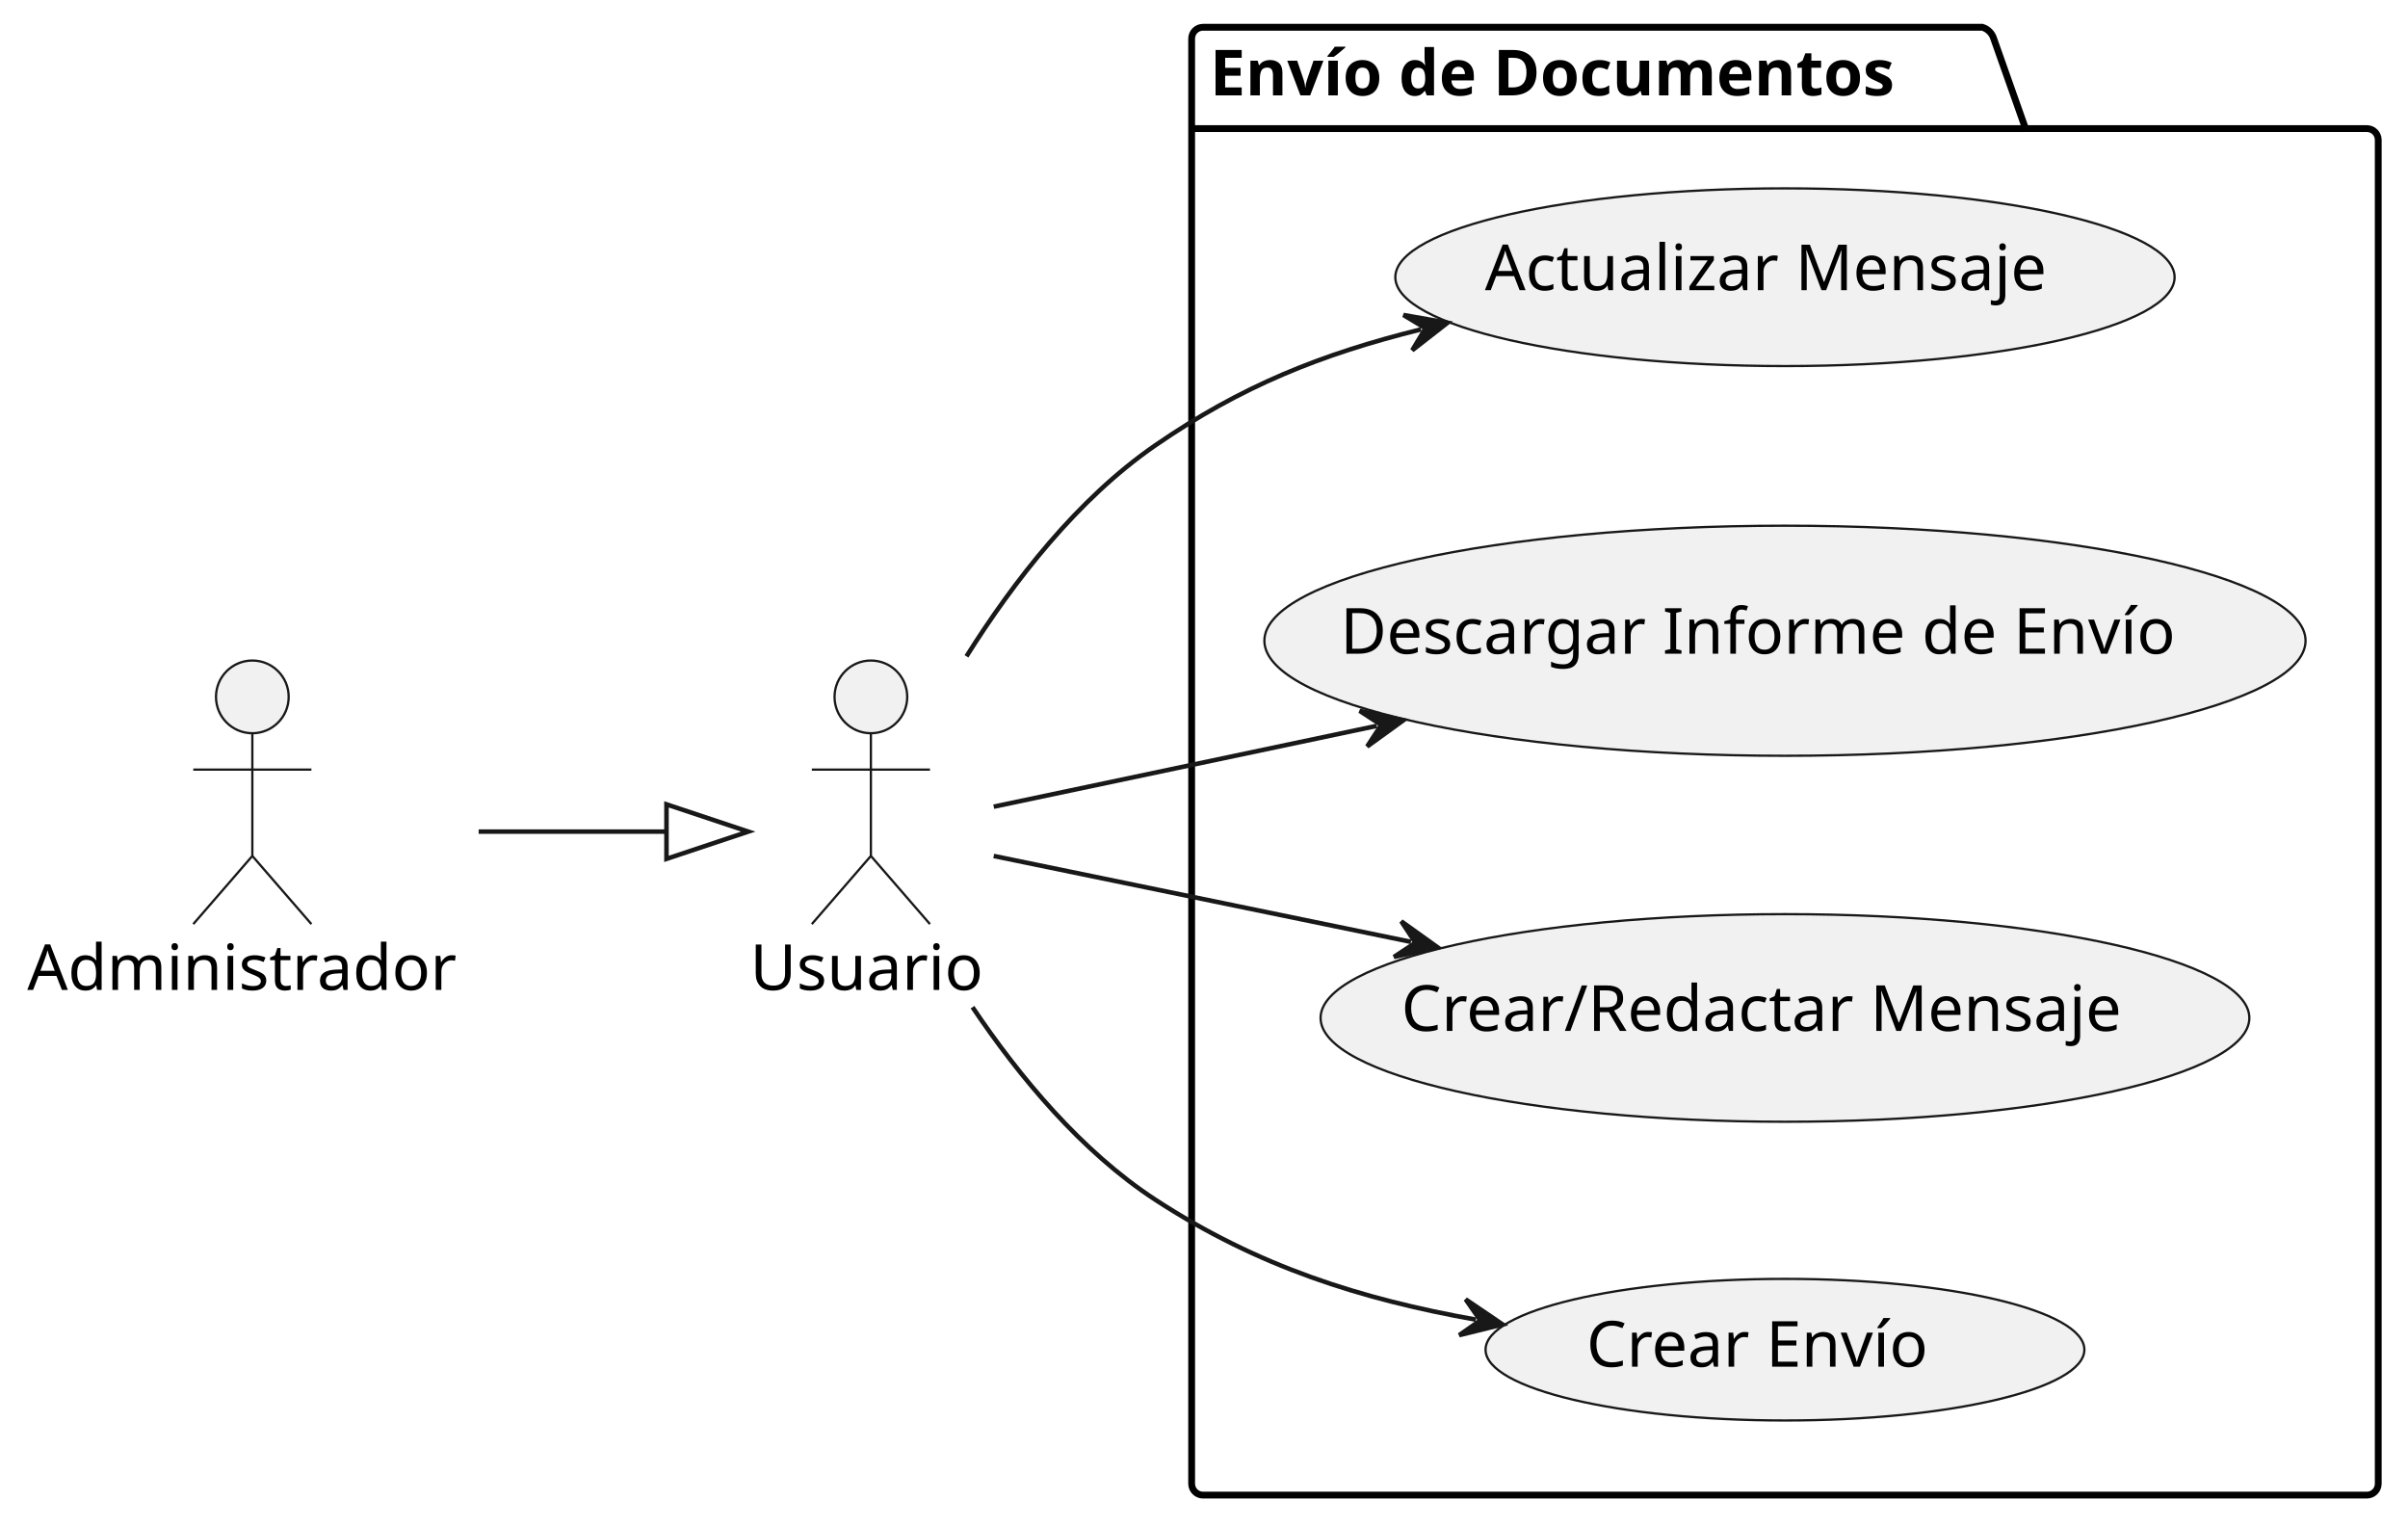
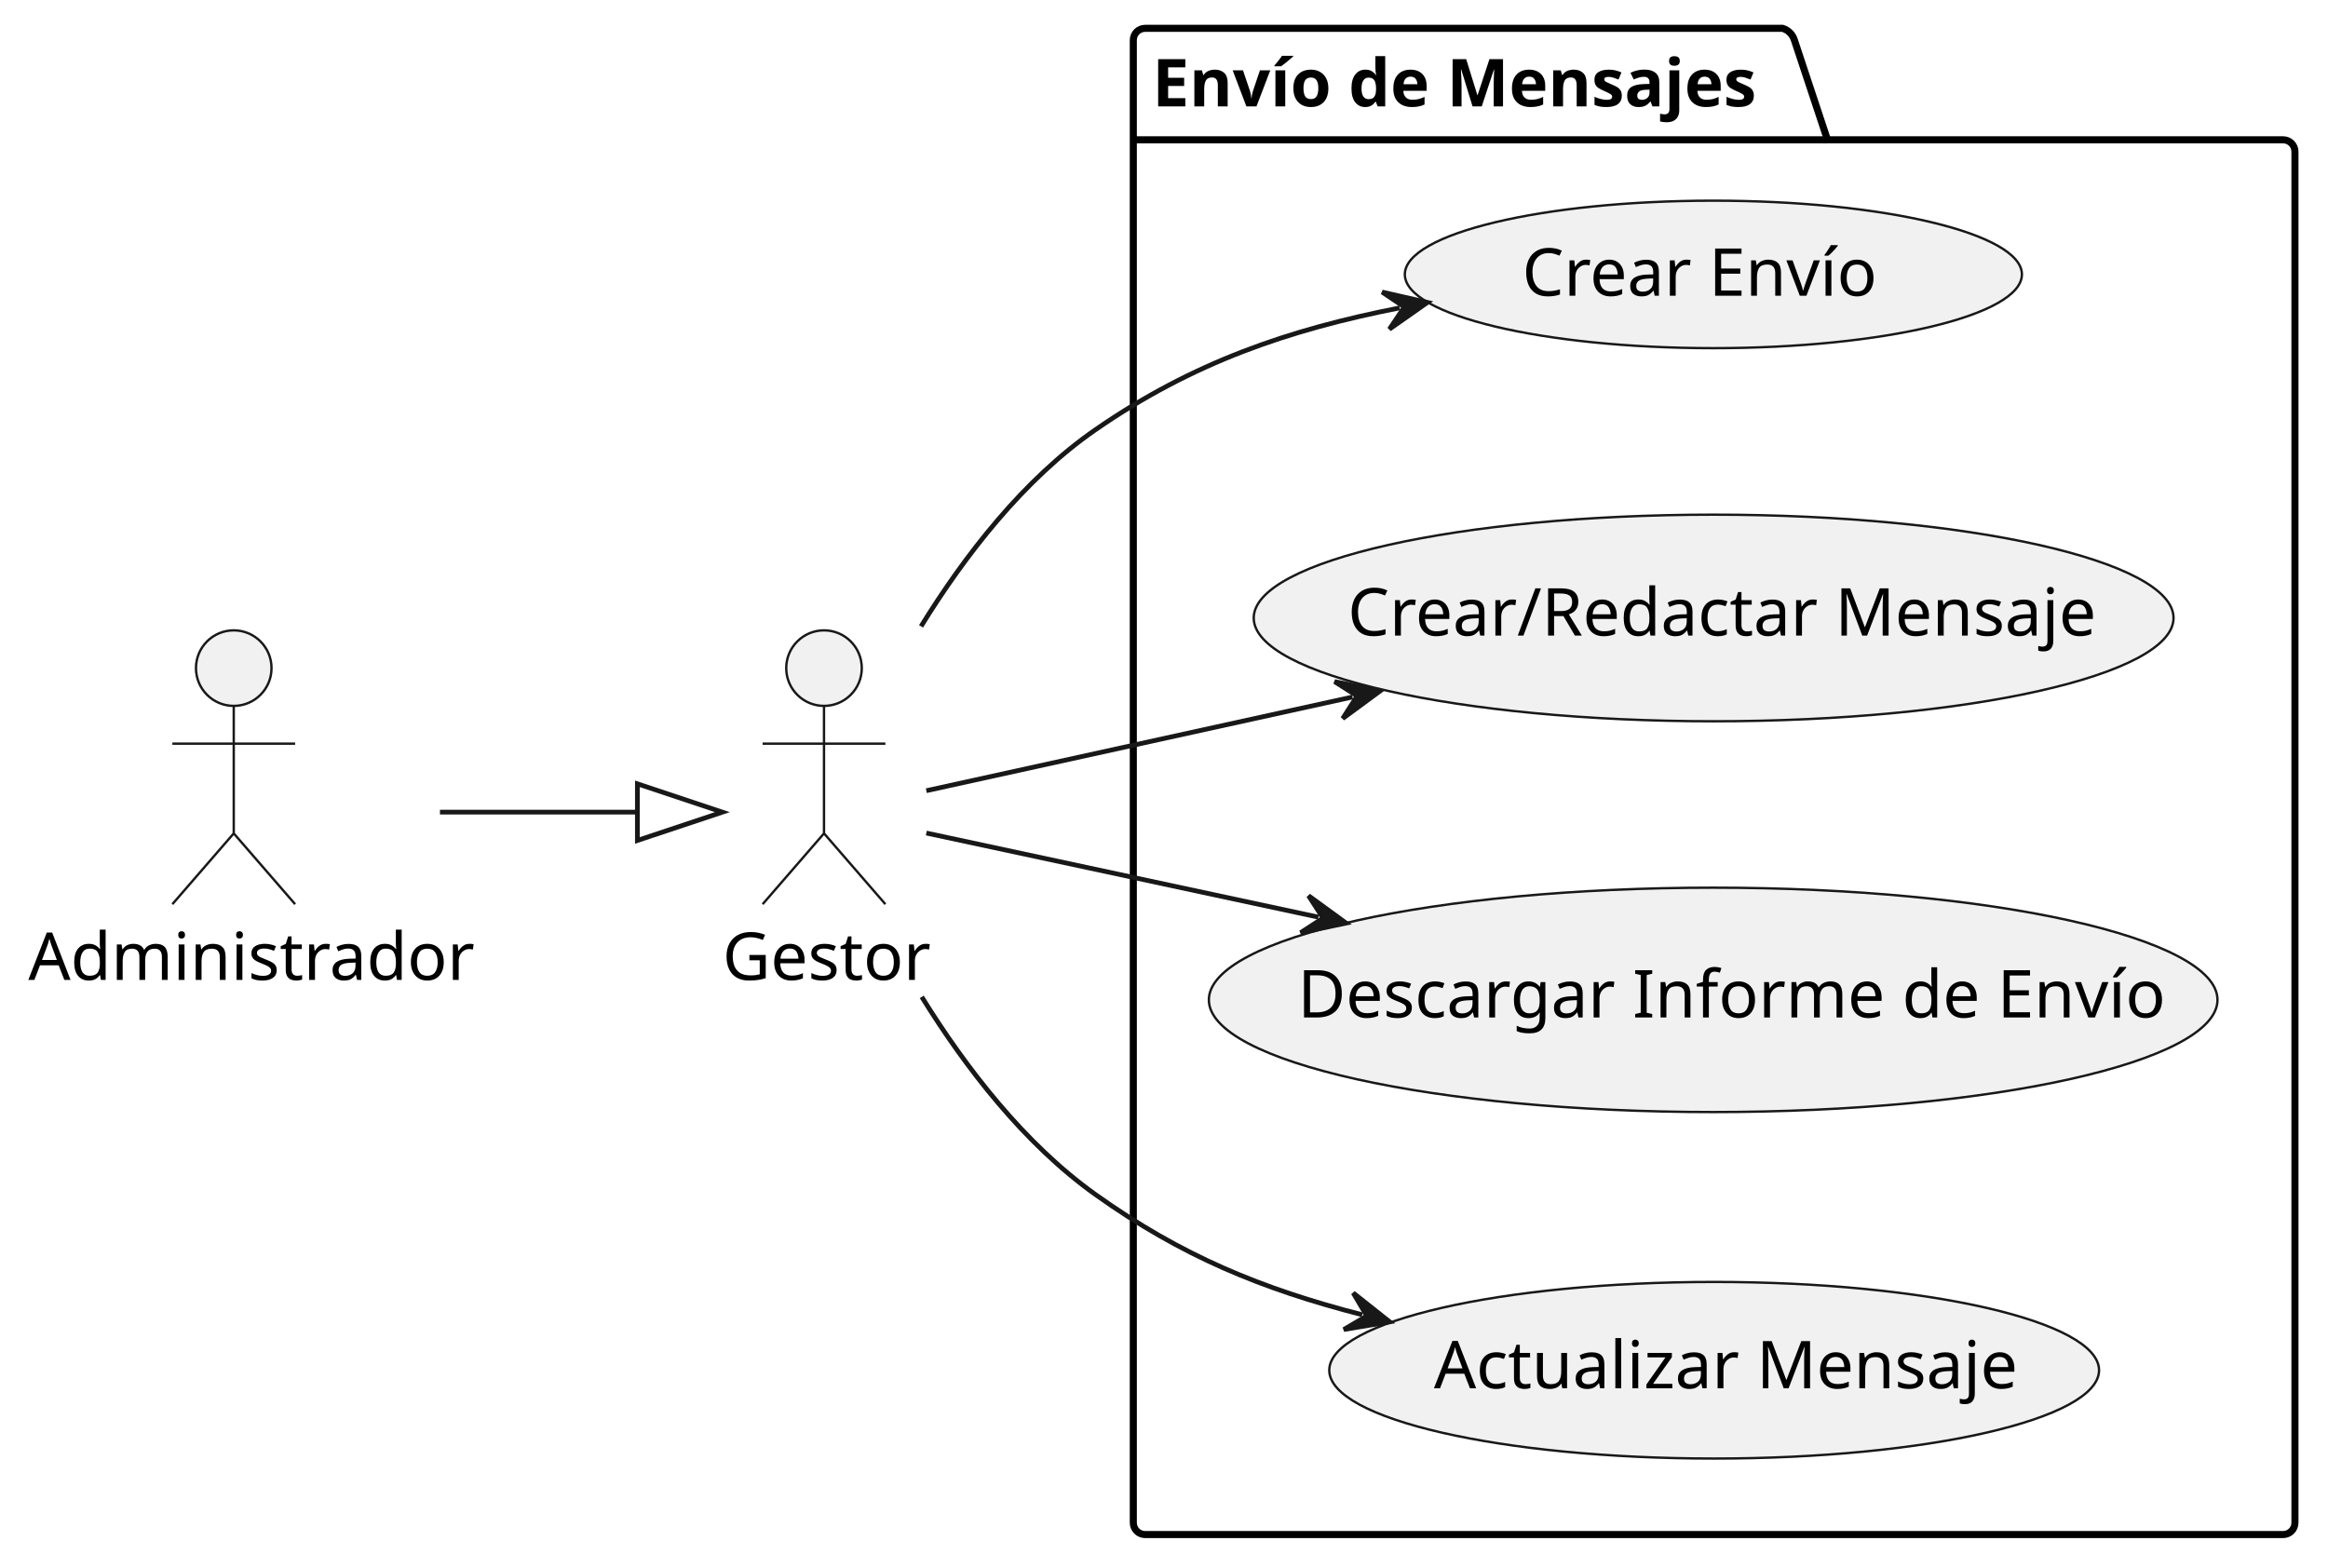
- <svg xmlns="http://www.w3.org/2000/svg" contentStyleType="text/css" data-diagram-type="DESCRIPTION" height="336px" preserveAspectRatio="none" style="width:530px;height:336px;background:#FFFFFF;" version="1.1" viewBox="0 0 530 336" width="530px" zoomAndPan="magnify">
+ <svg xmlns="http://www.w3.org/2000/svg" contentStyleType="text/css" height="332px" preserveAspectRatio="none" style="width:493px;height:332px;background:#FFFFFF;" version="1.1" viewBox="0 0 493 332" width="493px" zoomAndPan="magnify">
  <defs />
  <g>
-     <g id="cluster_Envío de Documentos">
-       <path d="M264.78,6 L436.316,6 A3.75,3.75 0 0 1 438.816,8.5 L445.816,28.297 L520.95,28.297 A2.5,2.5 0 0 1 523.45,30.797 L523.45,326.5 A2.5,2.5 0 0 1 520.95,329 L264.78,329 A2.5,2.5 0 0 1 262.28,326.5 L262.28,8.5 A2.5,2.5 0 0 1 264.78,6 " fill="none" style="stroke:#000000;stroke-width:1.5;" />
-       <line style="stroke:#000000;stroke-width:1.5;" x1="262.28" x2="445.816" y1="28.297" y2="28.297" />
-       <text fill="#000000" font-family="sans-serif" font-size="14" font-weight="bold" lengthAdjust="spacing" textLength="170.536" x="266.28" y="20.995">Envío de Documentos</text>
+     <g id="cluster_Envío de Mensajes">
+       <path d="M242.5,6 L377.5,6 A3.75,3.75 0 0 1 380,8.5 L387,29.609 L483.5,29.609 A2.5,2.5 0 0 1 486,32.109 L486,322.5 A2.5,2.5 0 0 1 483.5,325 L242.5,325 A2.5,2.5 0 0 1 240,322.5 L240,8.5 A2.5,2.5 0 0 1 242.5,6 " fill="none" style="stroke:#000000;stroke-width:1.5;" />
+       <line style="stroke:#000000;stroke-width:1.5;" x1="240" x2="387" y1="29.609" y2="29.609" />
+       <text fill="#000000" font-family="sans-serif" font-size="14" font-weight="bold" lengthAdjust="spacing" textLength="134" x="244" y="22.533">Envío de Mensajes</text>
    </g>
    <g id="elem_ED1">
-       <ellipse cx="392.87" cy="297" fill="#F1F1F1" rx="65.9" ry="15.58" style="stroke:#181818;stroke-width:0.5;" />
-       <text fill="#000000" font-family="sans-serif" font-size="14" lengthAdjust="spacing" textLength="81.389" x="349.176" y="300.748">Crear Envío</text>
+       <ellipse cx="362.841" cy="58.118" fill="#F1F1F1" rx="65.341" ry="15.618" style="stroke:#181818;stroke-width:0.5;" />
+       <text fill="#000000" font-family="sans-serif" font-size="14" lengthAdjust="spacing" textLength="75" x="322.341" y="62.635">Crear Envío</text>
    </g>
    <g id="elem_ED2">
-       <ellipse cx="392.87" cy="224.002" fill="#F1F1F1" rx="102.21" ry="22.842" style="stroke:#181818;stroke-width:0.5;" />
-       <text fill="#000000" font-family="sans-serif" font-size="14" lengthAdjust="spacing" textLength="168.916" x="308.412" y="226.849">Crear/Redactar Mensaje</text>
+       <ellipse cx="362.894" cy="130.879" fill="#F1F1F1" rx="97.394" ry="21.879" style="stroke:#181818;stroke-width:0.5;" />
+       <text fill="#000000" font-family="sans-serif" font-size="14" lengthAdjust="spacing" textLength="155" x="285.394" y="134.607">Crear/Redactar Mensaje</text>
    </g>
    <g id="elem_ED3">
-       <ellipse cx="392.871" cy="140.996" fill="#F1F1F1" rx="114.581" ry="25.316" style="stroke:#181818;stroke-width:0.5;" />
-       <text fill="#000000" font-family="sans-serif" font-size="14" lengthAdjust="spacing" textLength="195.754" x="294.994" y="143.843">Descargar Informe de Envío</text>
+       <ellipse cx="362.798" cy="211.76" fill="#F1F1F1" rx="106.798" ry="23.76" style="stroke:#181818;stroke-width:0.5;" />
+       <text fill="#000000" font-family="sans-serif" font-size="14" lengthAdjust="spacing" textLength="176" x="274.798" y="215.488">Descargar Informe de Envío</text>
    </g>
    <g id="elem_ED4">
-       <ellipse cx="392.869" cy="61.002" fill="#F1F1F1" rx="85.759" ry="19.552" style="stroke:#181818;stroke-width:0.5;" />
-       <text fill="#000000" font-family="sans-serif" font-size="14" lengthAdjust="spacing" textLength="132.07" x="326.834" y="63.848">Actualizar Mensaje</text>
+       <ellipse cx="363.007" cy="290.202" fill="#F1F1F1" rx="81.507" ry="18.701" style="stroke:#181818;stroke-width:0.5;" />
+       <text fill="#000000" font-family="sans-serif" font-size="14" lengthAdjust="spacing" textLength="118" x="303.668" y="294.03">Actualizar Mensaje</text>
    </g>
    <g id="elem_Usuario">
-       <ellipse cx="191.682" cy="153.35" fill="#F1F1F1" rx="8" ry="8" style="stroke:#181818;stroke-width:0.5;" />
-       <path d="M191.682,161.35 L191.682,188.35 M178.682,169.35 L204.682,169.35 M191.682,188.35 L178.682,203.35 M191.682,188.35 L204.682,203.35 " fill="none" style="stroke:#181818;stroke-width:0.5;" />
-       <text fill="#000000" font-family="sans-serif" font-size="14" lengthAdjust="spacing" textLength="53.204" x="165.08" y="217.845">Usuario</text>
+       <ellipse cx="174.5" cy="141.5" fill="#F1F1F1" rx="8" ry="8" style="stroke:#181818;stroke-width:0.5;" />
+       <path d="M174.5,149.5 L174.5,176.5 M161.5,157.5 L187.5,157.5 M174.5,176.5 L161.5,191.5 M174.5,176.5 L187.5,191.5 " fill="none" style="stroke:#181818;stroke-width:0.5;" />
+       <text fill="#000000" font-family="sans-serif" font-size="14" lengthAdjust="spacing" textLength="43" x="153" y="207.533">Gestor</text>
    </g>
    <g id="elem_Administrador">
-       <ellipse cx="55.54" cy="153.35" fill="#F1F1F1" rx="8" ry="8" style="stroke:#181818;stroke-width:0.5;" />
-       <path d="M55.54,161.35 L55.54,188.35 M42.54,169.35 L68.54,169.35 M55.54,188.35 L42.54,203.35 M55.54,188.35 L68.54,203.35 " fill="none" style="stroke:#181818;stroke-width:0.5;" />
-       <text fill="#000000" font-family="sans-serif" font-size="14" lengthAdjust="spacing" textLength="99.08" x="6" y="217.845">Administrador</text>
+       <ellipse cx="49.5" cy="141.5" fill="#F1F1F1" rx="8" ry="8" style="stroke:#181818;stroke-width:0.5;" />
+       <path d="M49.5,149.5 L49.5,176.5 M36.5,157.5 L62.5,157.5 M49.5,176.5 L36.5,191.5 M49.5,176.5 L62.5,191.5 " fill="none" style="stroke:#181818;stroke-width:0.5;" />
+       <text fill="#000000" font-family="sans-serif" font-size="14" lengthAdjust="spacing" textLength="87" x="6" y="207.533">Administrador</text>
    </g>
    <g id="link_Administrador_Usuario">
-       <path d="M105.35,183 C125.42,183 129.86,183 146.69,183 " fill="none" id="Administrador-to-Usuario" style="stroke:#181818;stroke-width:1;" />
-       <polygon fill="none" points="164.69,183,146.69,177,146.69,189,164.69,183" style="stroke:#181818;stroke-width:1;" />
+       <path d="M93.17,172 C113.43,172 118.71,172 134.98,172 " fill="none" id="Administrador-to-Usuario" style="stroke:#181818;stroke-width:1.0;" />
+       <polygon fill="none" points="152.98,172,134.98,166,134.98,178,152.98,172" style="stroke:#181818;stroke-width:1.0;" />
    </g>
    <g id="link_Usuario_ED1">
-       <path d="M214.05,221.63 C224.34,236.93 238.01,253.38 254.28,264 C276.91,278.76 299.594,285.872 324.834,290.392 " fill="none" id="Usuario-to-ED1" style="stroke:#181818;stroke-width:1;" />
-       <polygon fill="#181818" points="330.74,291.45,322.586,285.926,325.818,290.569,321.176,293.801,330.74,291.45" style="stroke:#181818;stroke-width:1;" />
+       <path d="M195.05,132.65 C204.34,117.6 216.77,101.53 232,91 C252.59,76.76 272.922,69.816 296.412,65.206 " fill="none" id="Usuario-to-ED1" style="stroke:#181818;stroke-width:1.0;" />
+       <polygon fill="#181818" points="302.3,64.05,292.698,61.858,297.394,65.013,294.239,69.708,302.3,64.05" style="stroke:#181818;stroke-width:1.0;" />
    </g>
    <g id="link_Usuario_ED2">
-       <path d="M218.72,188.36 C243.5,193.46 276.133,200.181 310.553,207.261 " fill="none" id="Usuario-to-ED2" style="stroke:#181818;stroke-width:1;" />
-       <polygon fill="#181818" points="316.43,208.47,308.421,202.739,311.533,207.463,306.809,210.575,316.43,208.47" style="stroke:#181818;stroke-width:1;" />
+       <path d="M196.17,167.46 C219.31,162.37 252.2,155.138 286.42,147.618 " fill="none" id="Usuario-to-ED2" style="stroke:#181818;stroke-width:1.0;" />
+       <polygon fill="#181818" points="292.28,146.33,282.631,144.355,287.397,147.403,284.348,152.168,292.28,146.33" style="stroke:#181818;stroke-width:1.0;" />
    </g>
    <g id="link_Usuario_ED3">
-       <path d="M218.72,177.51 C241.71,172.66 270.639,166.558 303.029,159.728 " fill="none" id="Usuario-to-ED3" style="stroke:#181818;stroke-width:1;" />
-       <polygon fill="#181818" points="308.9,158.49,299.268,156.433,304.008,159.522,300.919,164.261,308.9,158.49" style="stroke:#181818;stroke-width:1;" />
+       <path d="M196.17,176.43 C217.7,181.05 246.873,187.312 279.203,194.243 " fill="none" id="Usuario-to-ED3" style="stroke:#181818;stroke-width:1.0;" />
+       <polygon fill="#181818" points="285.07,195.5,277.108,189.702,280.181,194.452,275.432,197.525,285.07,195.5" style="stroke:#181818;stroke-width:1.0;" />
    </g>
    <g id="link_Usuario_ED4">
-       <path d="M212.72,144.43 C223.09,127.93 237.17,109.79 254.28,98 C273.23,84.95 290.737,77.945 312.777,72.475 " fill="none" id="Usuario-to-ED4" style="stroke:#181818;stroke-width:1;" />
-       <polygon fill="#181818" points="318.6,71.03,308.901,69.316,313.747,72.234,310.829,77.08,318.6,71.03" style="stroke:#181818;stroke-width:1;" />
+       <path d="M195.2,211.13 C204.51,226.15 216.92,242.25 232,253 C250.25,266.01 267.159,272.964 288.479,278.454 " fill="none" id="Usuario-to-ED4" style="stroke:#181818;stroke-width:1.0;" />
+       <polygon fill="#181818" points="294.29,279.95,286.572,273.832,289.448,278.703,284.577,281.579,294.29,279.95" style="stroke:#181818;stroke-width:1.0;" />
    </g>
  </g>
</svg>
